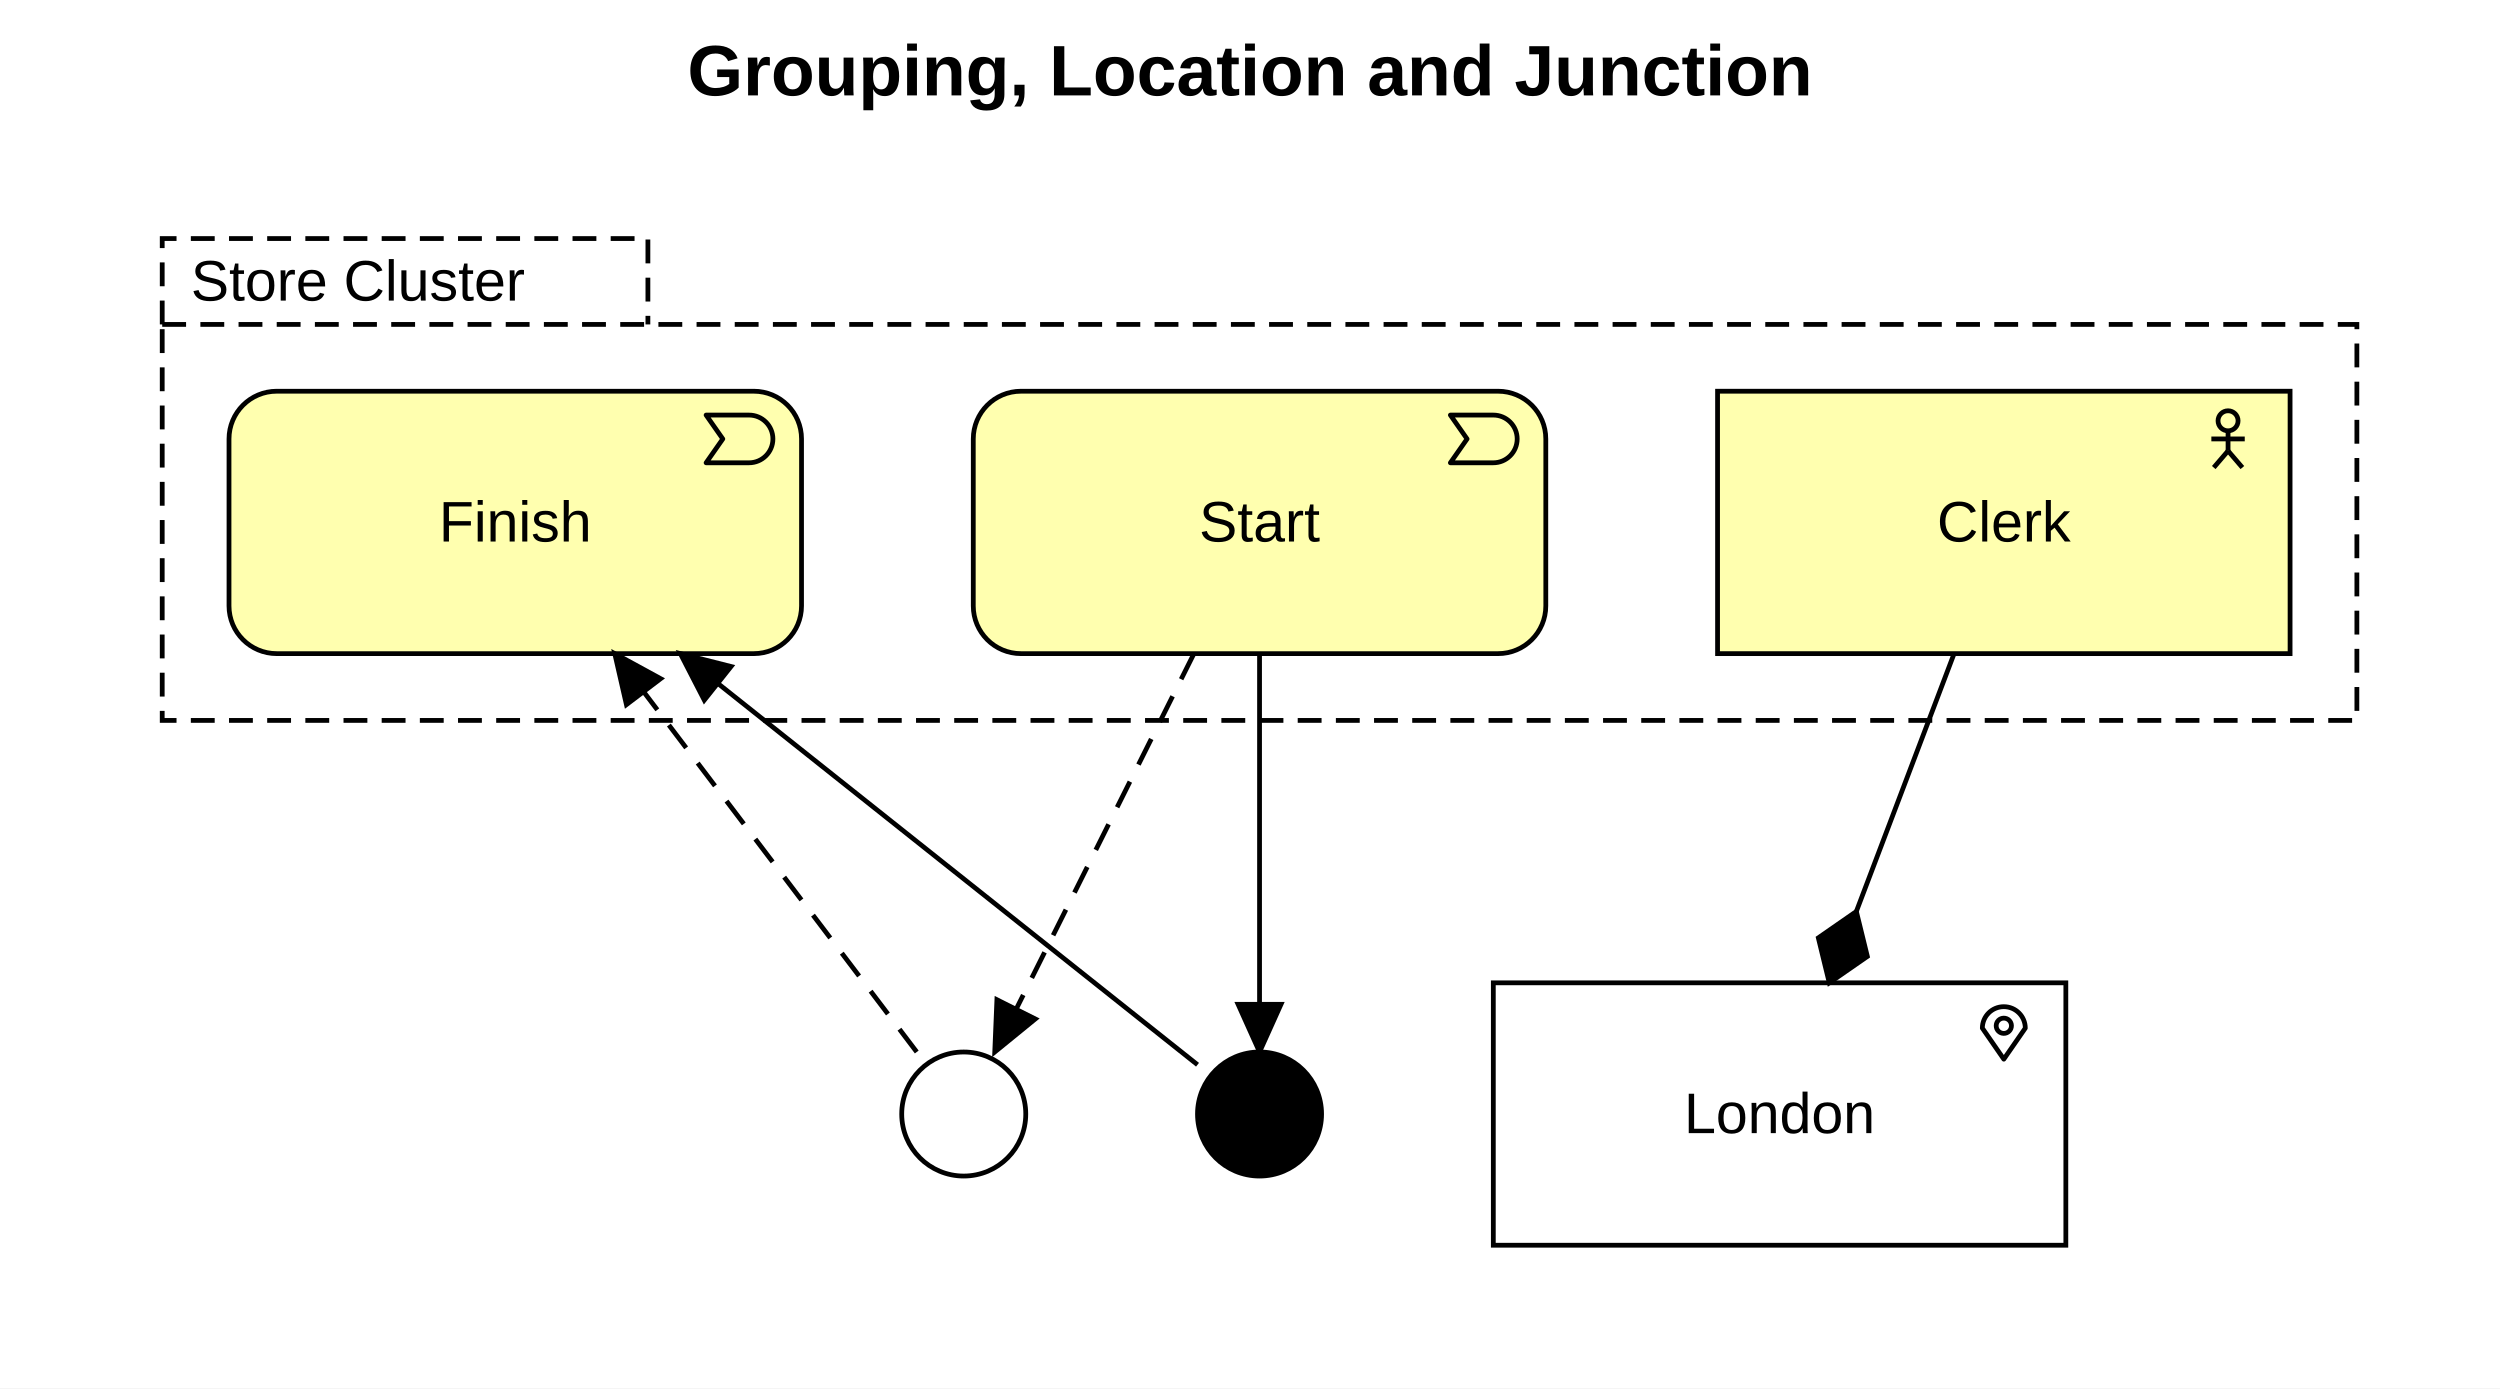
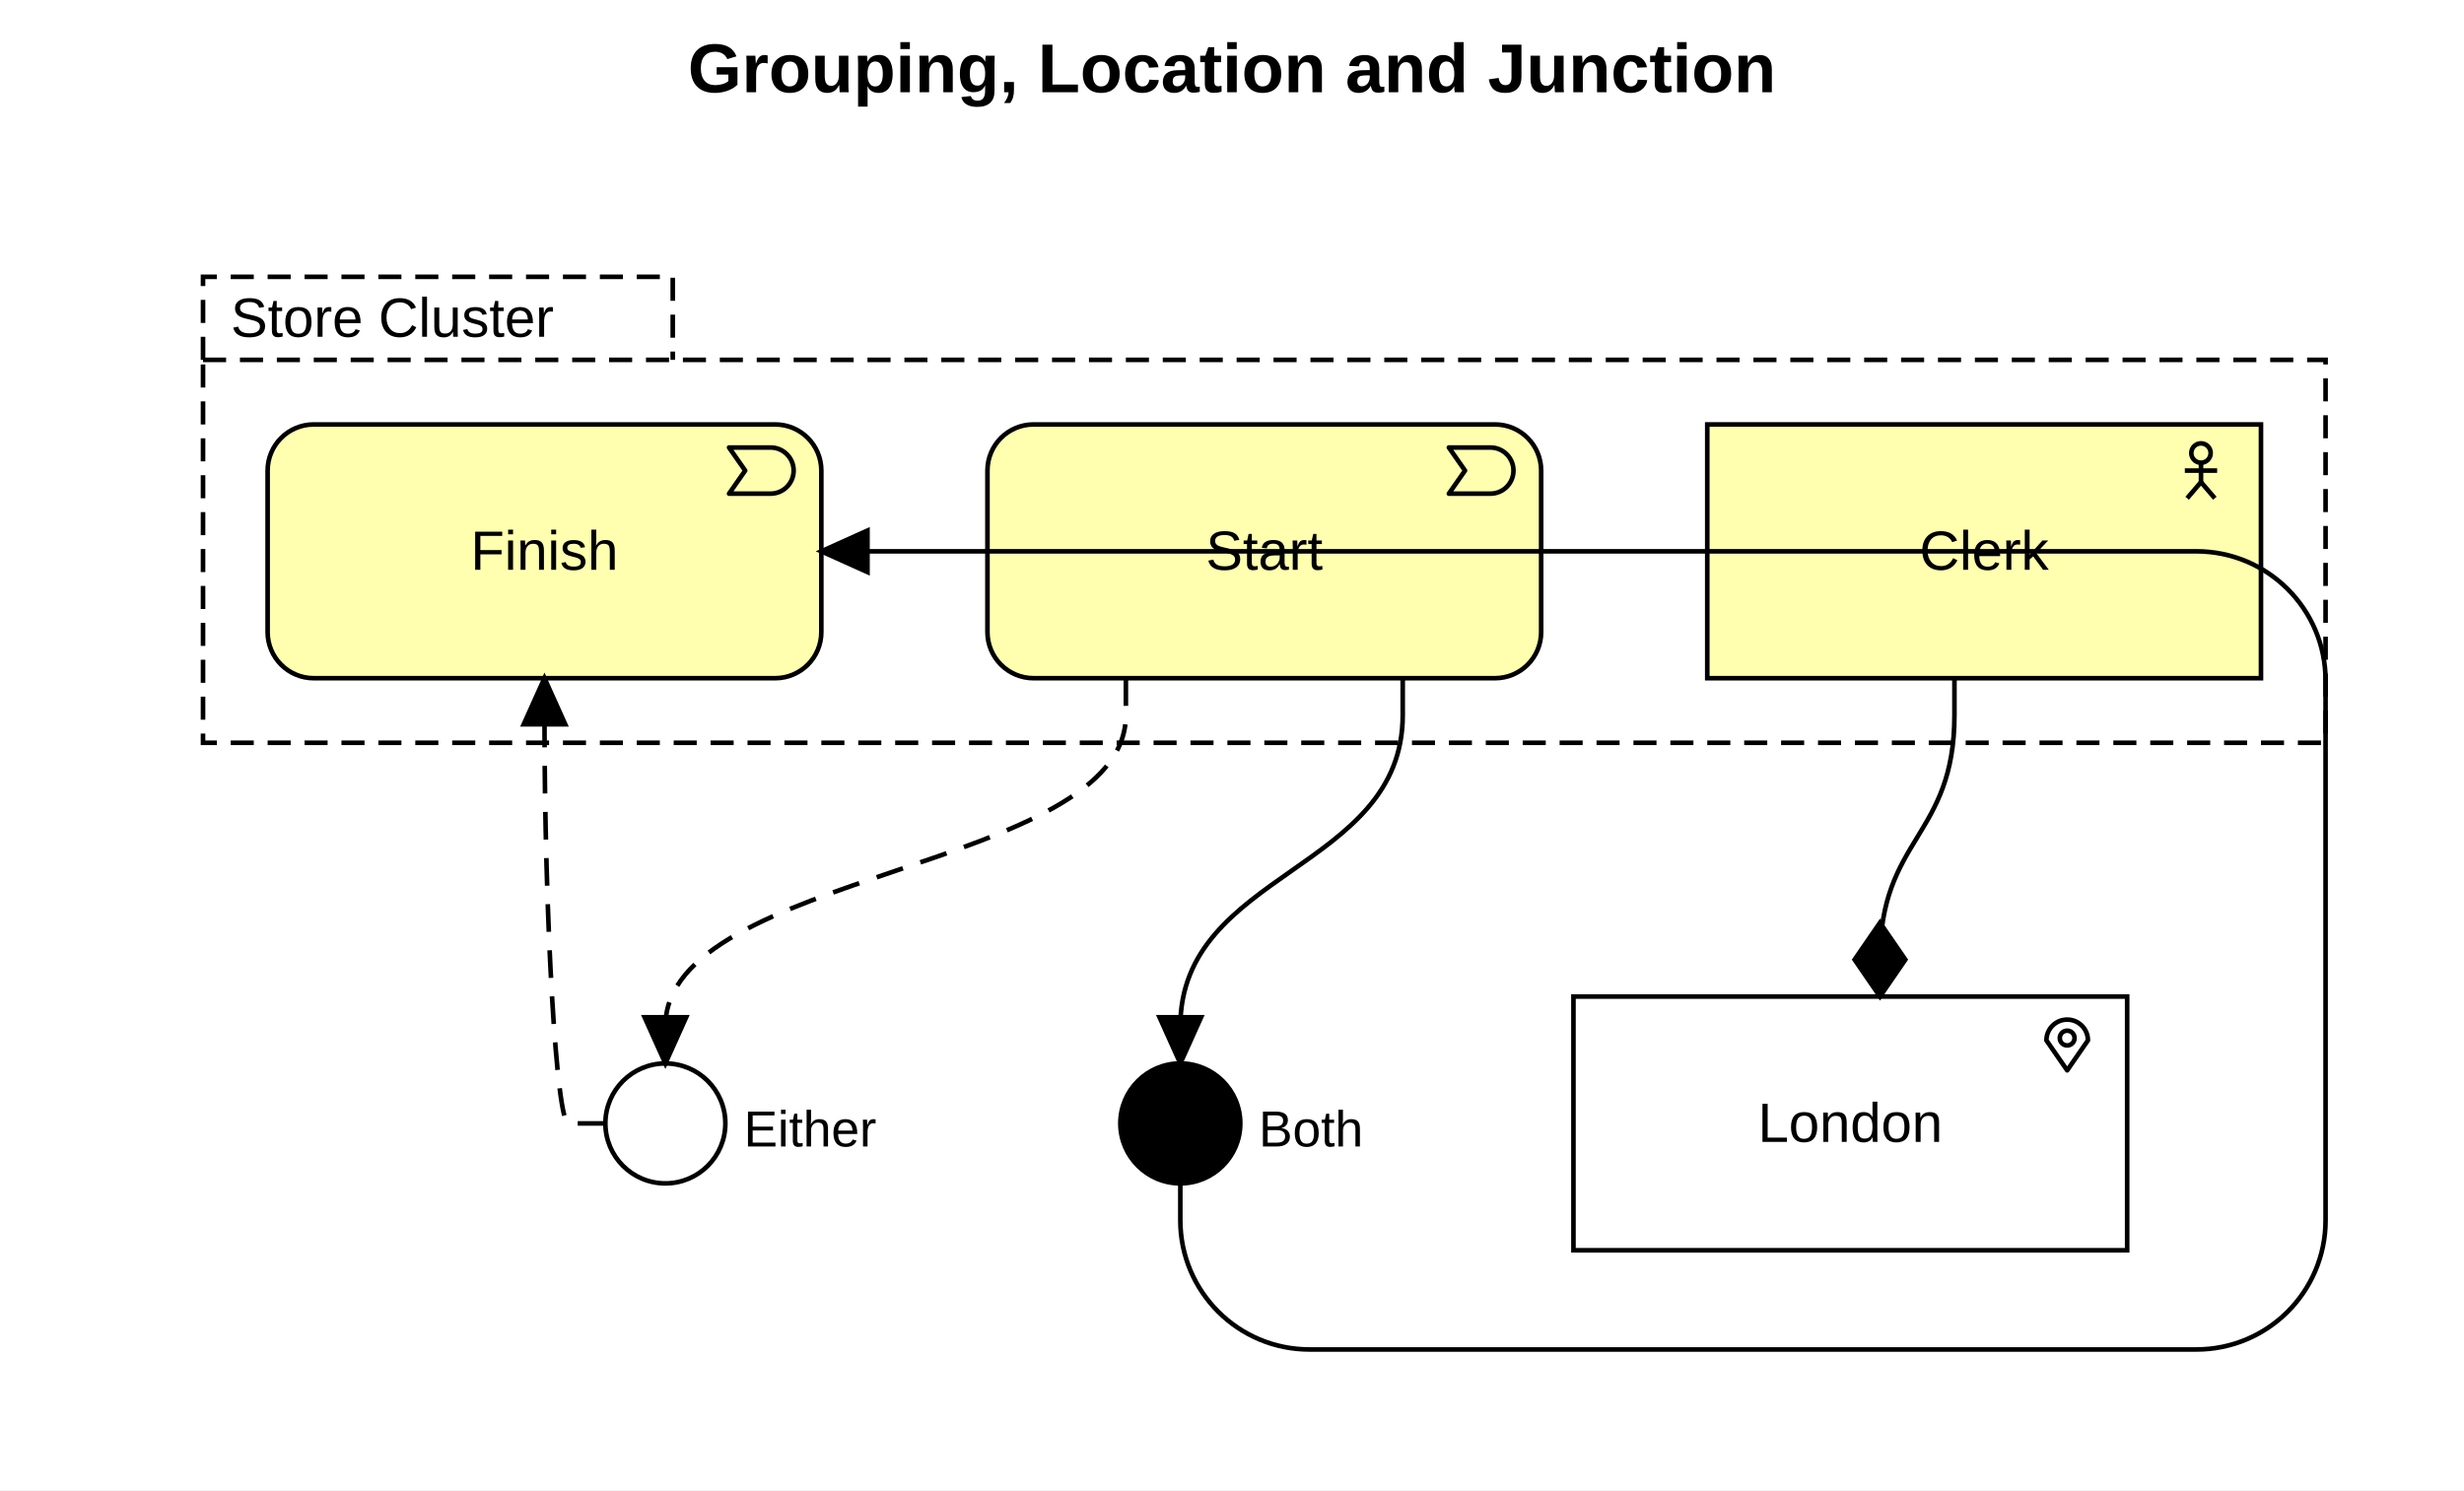
- <svg xmlns="http://www.w3.org/2000/svg" width="524" height="291" viewBox="0 0 524 291" font-family="Arial, Helvetica, sans-serif" font-size="12">
-   <rect x="0" y="0" width="524" height="291" fill="#ffffff" />
-   <text x="262" y="20" text-anchor="middle" font-size="15" font-weight="bold">Grouping, Location and Junction</text>
-   <g transform="translate(0,30)">
+ <svg xmlns="http://www.w3.org/2000/svg" width="534" height="323" viewBox="0 0 534 323" font-family="Arial, Helvetica, sans-serif" font-size="12">
+   <rect x="0" y="0" width="534" height="323" fill="#ffffff" />
+   <text x="267" y="20" text-anchor="middle" font-size="15" font-weight="bold">Grouping, Location and Junction</text>
+   <g transform="translate(10,40)">
    <g class="group" data-id="store">
      <path d="M34,38 V20 H135.8 V38" fill="none" stroke="#000" stroke-dasharray="5 3" />
      <rect x="34" y="38" width="460" height="83" fill="none" stroke="#000" stroke-dasharray="5 3" />
      <text x="40" y="33">Store Cluster</text>
    </g>
    <g class="element location" data-id="london">
-       <rect fill="#FFFFFF" stroke="#000000" stroke-width="1" x="313" y="176" width="120" height="55" rx="0" ry="0" />
+       <rect fill="#FFFFFF" stroke="#000000" stroke-width="1" x="331" y="176" width="120" height="55" rx="0" ry="0" />
      <g stroke="#000" stroke-width="1" stroke-linejoin="round" fill="none">
-         <path d="M420,192 L415.5,185.5 A4.5,4.5 0 1 1 424.5,185.5 Z" />
-         <circle cx="420" cy="185" r="1.6" />
+         <path d="M438,192 L433.5,185.5 A4.5,4.5 0 1 1 442.5,185.5 Z" />
+         <circle cx="438" cy="185" r="1.6" />
      </g>
-       <text x="373" y="207.5" text-anchor="middle">London</text>
+       <text x="391" y="207.5" text-anchor="middle">London</text>
    </g>
    <g class="element junction" data-id="both">
-       <circle cx="264" cy="203.5" r="13" fill="#000" stroke="#000000" stroke-width="1" />
+       <circle cx="245.8" cy="203.5" r="13" fill="#000" stroke="#000" stroke-width="1" />
+       <text x="262.8" y="208.5" font-size="11">Both</text>
    </g>
    <g class="element junction" data-id="either">
-       <circle cx="202" cy="203.5" r="13" fill="#fff" stroke="#000000" stroke-width="1" />
+       <circle cx="134.2" cy="203.5" r="13" fill="#fff" stroke="#000" stroke-width="1" />
+       <text x="151.2" y="208.5" font-size="11">Either</text>
    </g>
    <g class="element business-actor" data-id="clerk">
      <rect fill="#FFFFAF" stroke="#000000" stroke-width="1" x="360" y="52" width="120" height="55" rx="0" ry="0" />
      <g stroke="#000" stroke-width="1" stroke-linejoin="round" fill="none">
        <circle cx="467" cy="58.2" r="2.1" />
        <line x1="467" y1="60.3" x2="467" y2="64.5" />
        <line x1="463.5" y1="62" x2="470.5" y2="62" />
        <line x1="467" y1="64.5" x2="464" y2="68" />
        <line x1="467" y1="64.5" x2="470" y2="68" />
      </g>
      <text x="420" y="83.5" text-anchor="middle">Clerk</text>
    </g>
    <g class="element business-event" data-id="start">
      <rect fill="#FFFFAF" stroke="#000000" stroke-width="1" x="204" y="52" width="120" height="55" rx="10" ry="10" />
      <path stroke="#000" stroke-width="1" stroke-linejoin="round" fill="none" d="M304,57 H313 A5,5 0 0 1 313,67 H304 L307.5,62 Z" />
      <text x="264" y="83.5" text-anchor="middle">Start</text>
    </g>
    <g class="element business-event" data-id="finish">
      <rect fill="#FFFFAF" stroke="#000000" stroke-width="1" x="48" y="52" width="120" height="55" rx="10" ry="10" />
      <path stroke="#000" stroke-width="1" stroke-linejoin="round" fill="none" d="M148,57 H157 A5,5 0 0 1 157,67 H148 L151.5,62 Z" />
      <text x="108" y="83.5" text-anchor="middle">Finish</text>
    </g>
    <g class="relationship composition" data-source="london" data-target="clerk">
-       <path d="M389.09,161.04 L409.58,107" fill="none" stroke="#000" stroke-width="1" />
-       <path d="M383.42,176 L381.12,166.57 L389.09,161.04 L391.4,170.47 Z" fill="#000" stroke="#000" stroke-width="1" />
+       <path d="M397.431,176L397.431,168C397.431,141.5 413.569,141.5 413.569,115L413.569,107" fill="none" stroke="#000" stroke-width="1" />
+       <path d="M397.43,176 L391.93,168 L397.43,160 L402.93,168 Z" fill="#000" stroke="#000" stroke-width="1" />
    </g>
    <g class="relationship triggering" data-source="start" data-target="both">
-       <path d="M264,107 L264,180.5" fill="none" stroke="#000" stroke-width="1" />
-       <path d="M264,190.5 L259.5,180.5 L268.5,180.5 Z" fill="#000" stroke="#000" stroke-width="1" />
+       <path d="M294,107L294,115C294,148.75 245.8,148.75 245.8,182.5L245.8,190.5" fill="none" stroke="#000" stroke-width="1" />
+       <path d="M245.8,190.5 L241.3,180.5 L250.3,180.5 Z" fill="#000" stroke="#000" stroke-width="1" />
    </g>
    <g class="relationship triggering" data-source="both" data-target="finish">
-       <path d="M251,193.17 L150.43,113.22" fill="none" stroke="#000" stroke-width="1" />
-       <path d="M142.6,107 L153.23,109.7 L147.62,116.75 Z" fill="#000" stroke="#000" stroke-width="1" />
+       <path d="M245.8,216.5L245.8,224.5C245.8,239.964 258.336,252.5 273.8,252.5L466,252.5C481.464,252.5 494,239.964 494,224.5L494,107.5C494,92.036 481.464,79.5 466,79.5L168,79.5" fill="none" stroke="#000" stroke-width="1" />
+       <path d="M168,79.5 L178,75 L178,84 Z" fill="#000" stroke="#000" stroke-width="1" />
    </g>
    <g class="relationship flow" data-source="start" data-target="either">
-       <path d="M250.25,107 L212.97,181.56" fill="none" stroke="#000" stroke-width="1" stroke-dasharray="6 4" />
-       <path d="M208.5,190.5 L208.95,179.54 L217,183.57 Z" fill="#000" stroke="#000" stroke-width="1" />
+       <path d="M234,107L234,115C234,148.75 134.2,148.75 134.2,182.5L134.2,190.5" fill="none" stroke="#000" stroke-width="1" stroke-dasharray="6 4" />
+       <path d="M134.2,190.5 L129.7,180.5 L138.7,180.5 Z" fill="#000" stroke="#000" stroke-width="1" />
    </g>
    <g class="relationship flow" data-source="either" data-target="finish">
-       <path d="M192.15,190.5 L134.89,114.97" fill="none" stroke="#000" stroke-width="1" stroke-dasharray="6 4" />
-       <path d="M128.85,107 L138.47,112.25 L131.3,117.69 Z" fill="#000" stroke="#000" stroke-width="1" />
+       <path d="M121.2,203.5L113.2,203.5C110.6,203.5 108,159.25 108,115L108,107" fill="none" stroke="#000" stroke-width="1" stroke-dasharray="6 4" />
+       <path d="M108,107 L112.5,117 L103.5,117 Z" fill="#000" stroke="#000" stroke-width="1" />
    </g>
  </g>
</svg>
